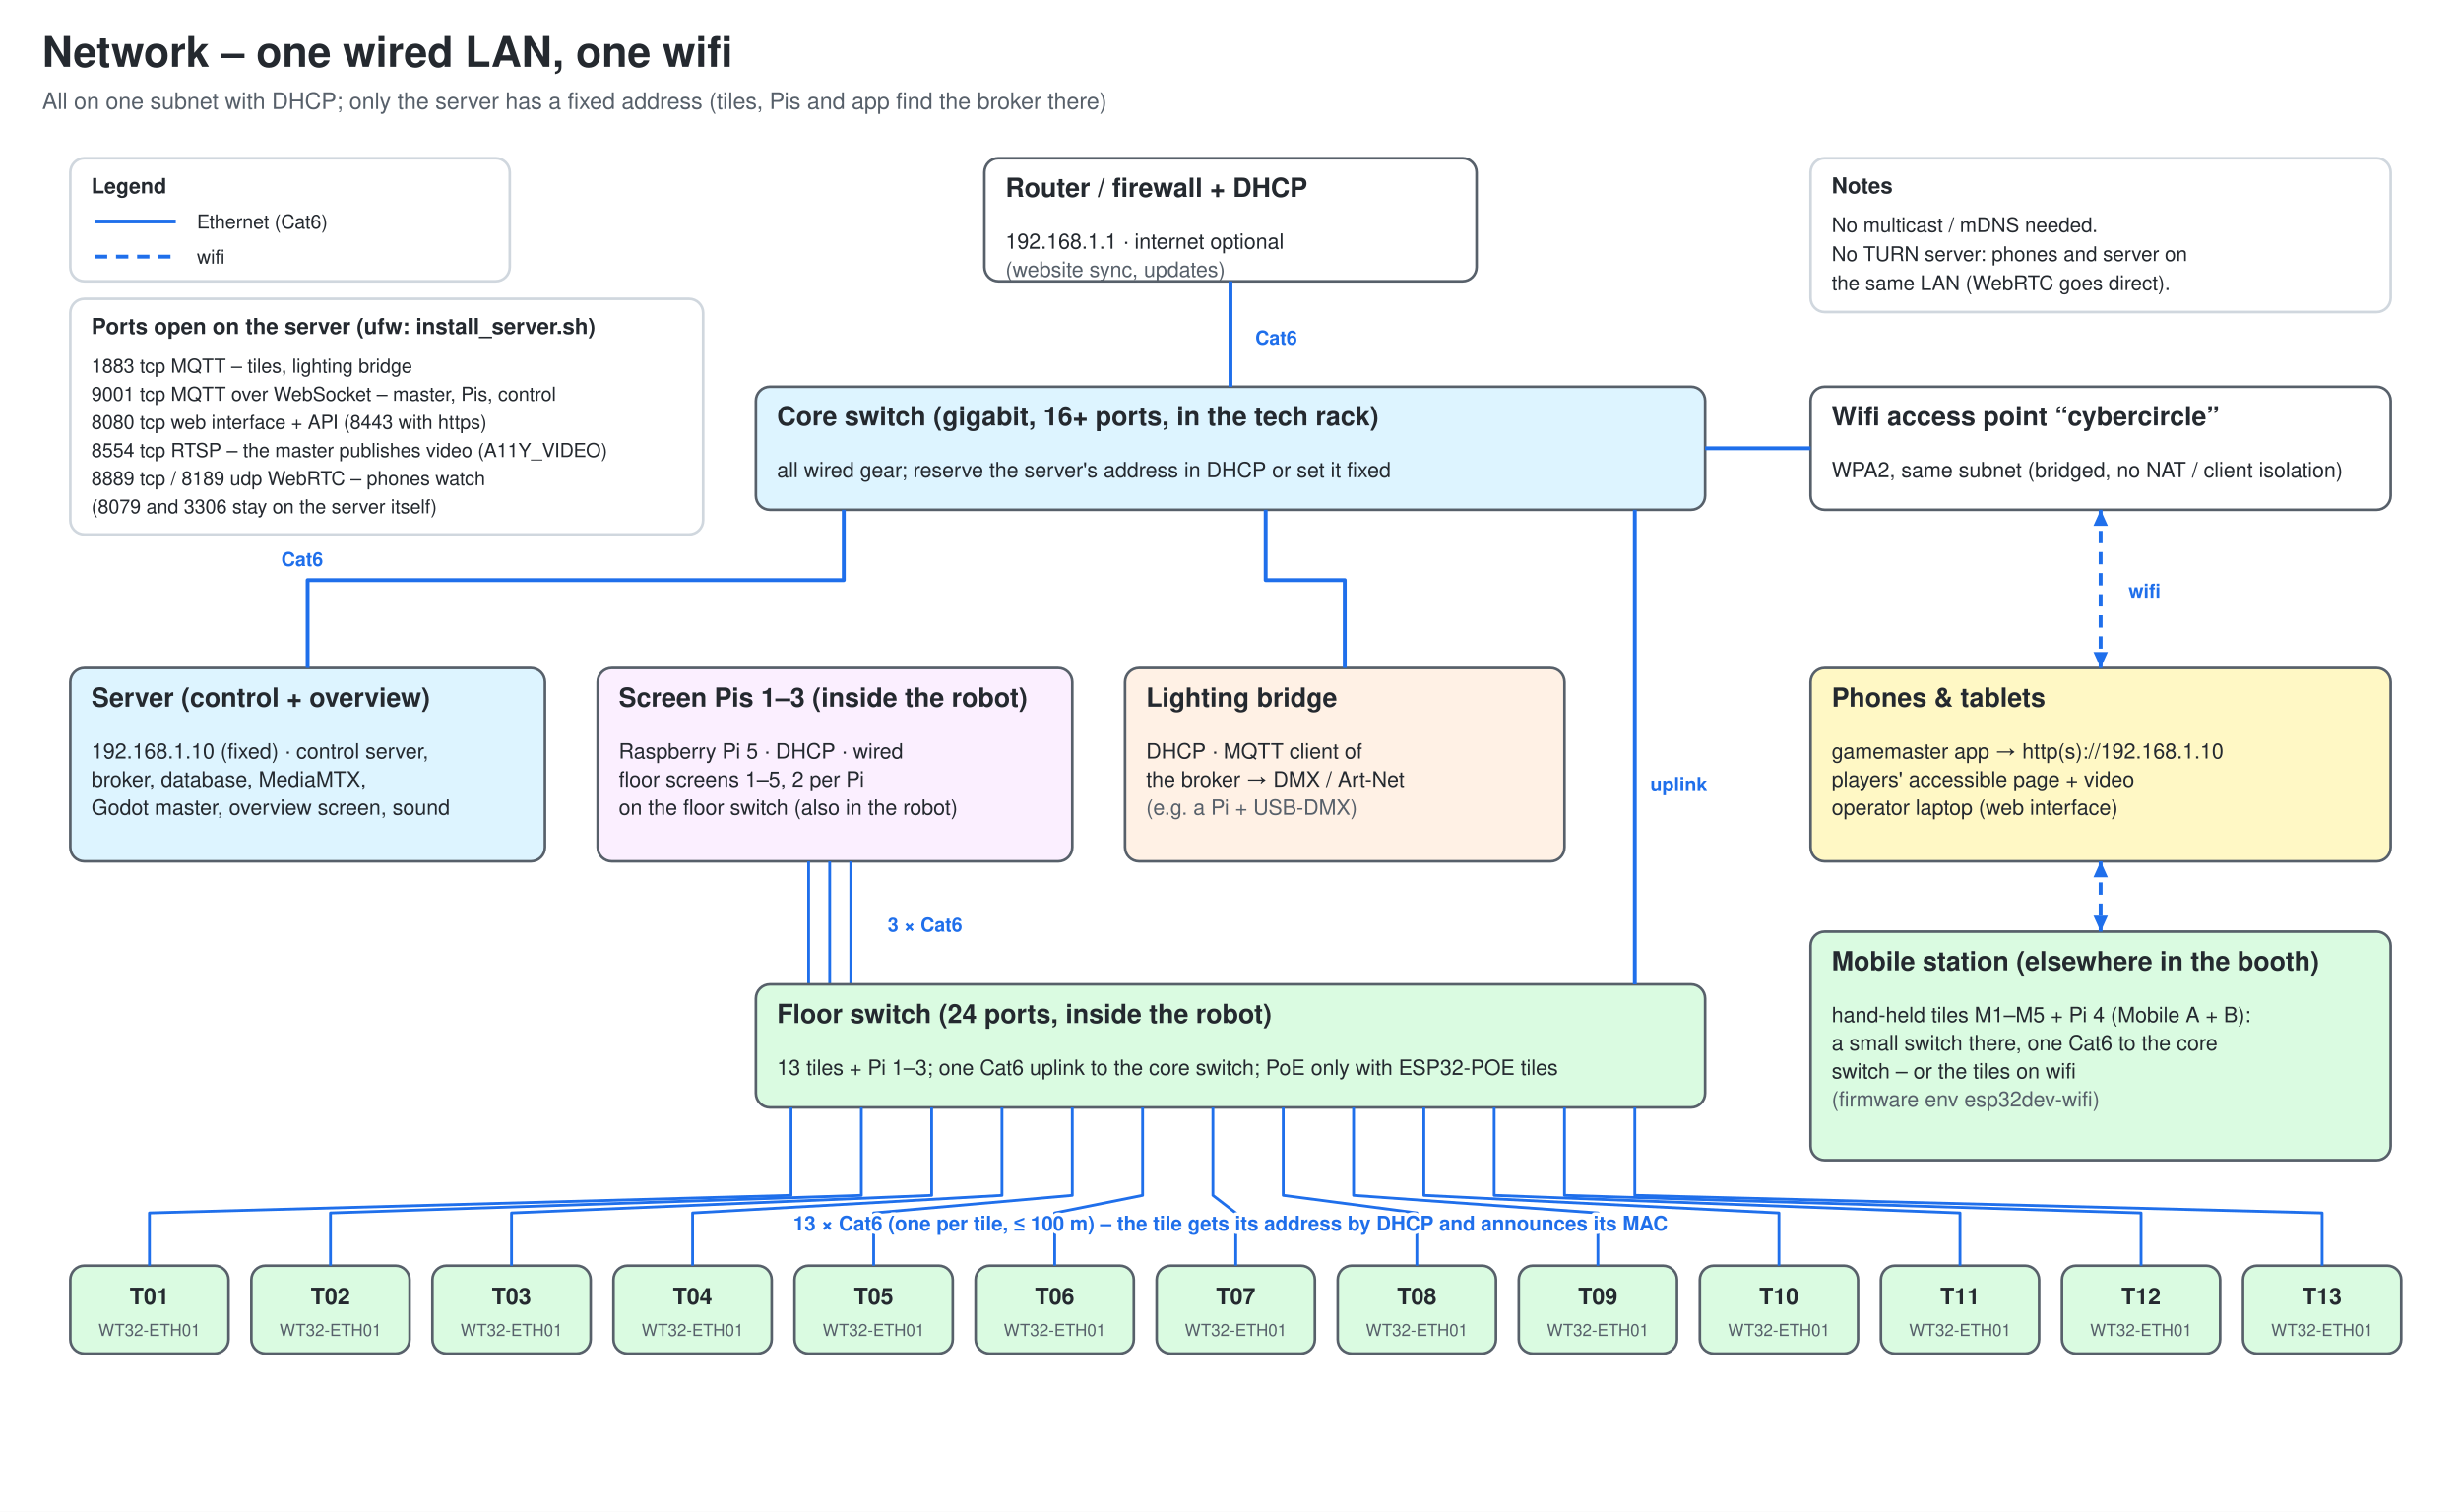
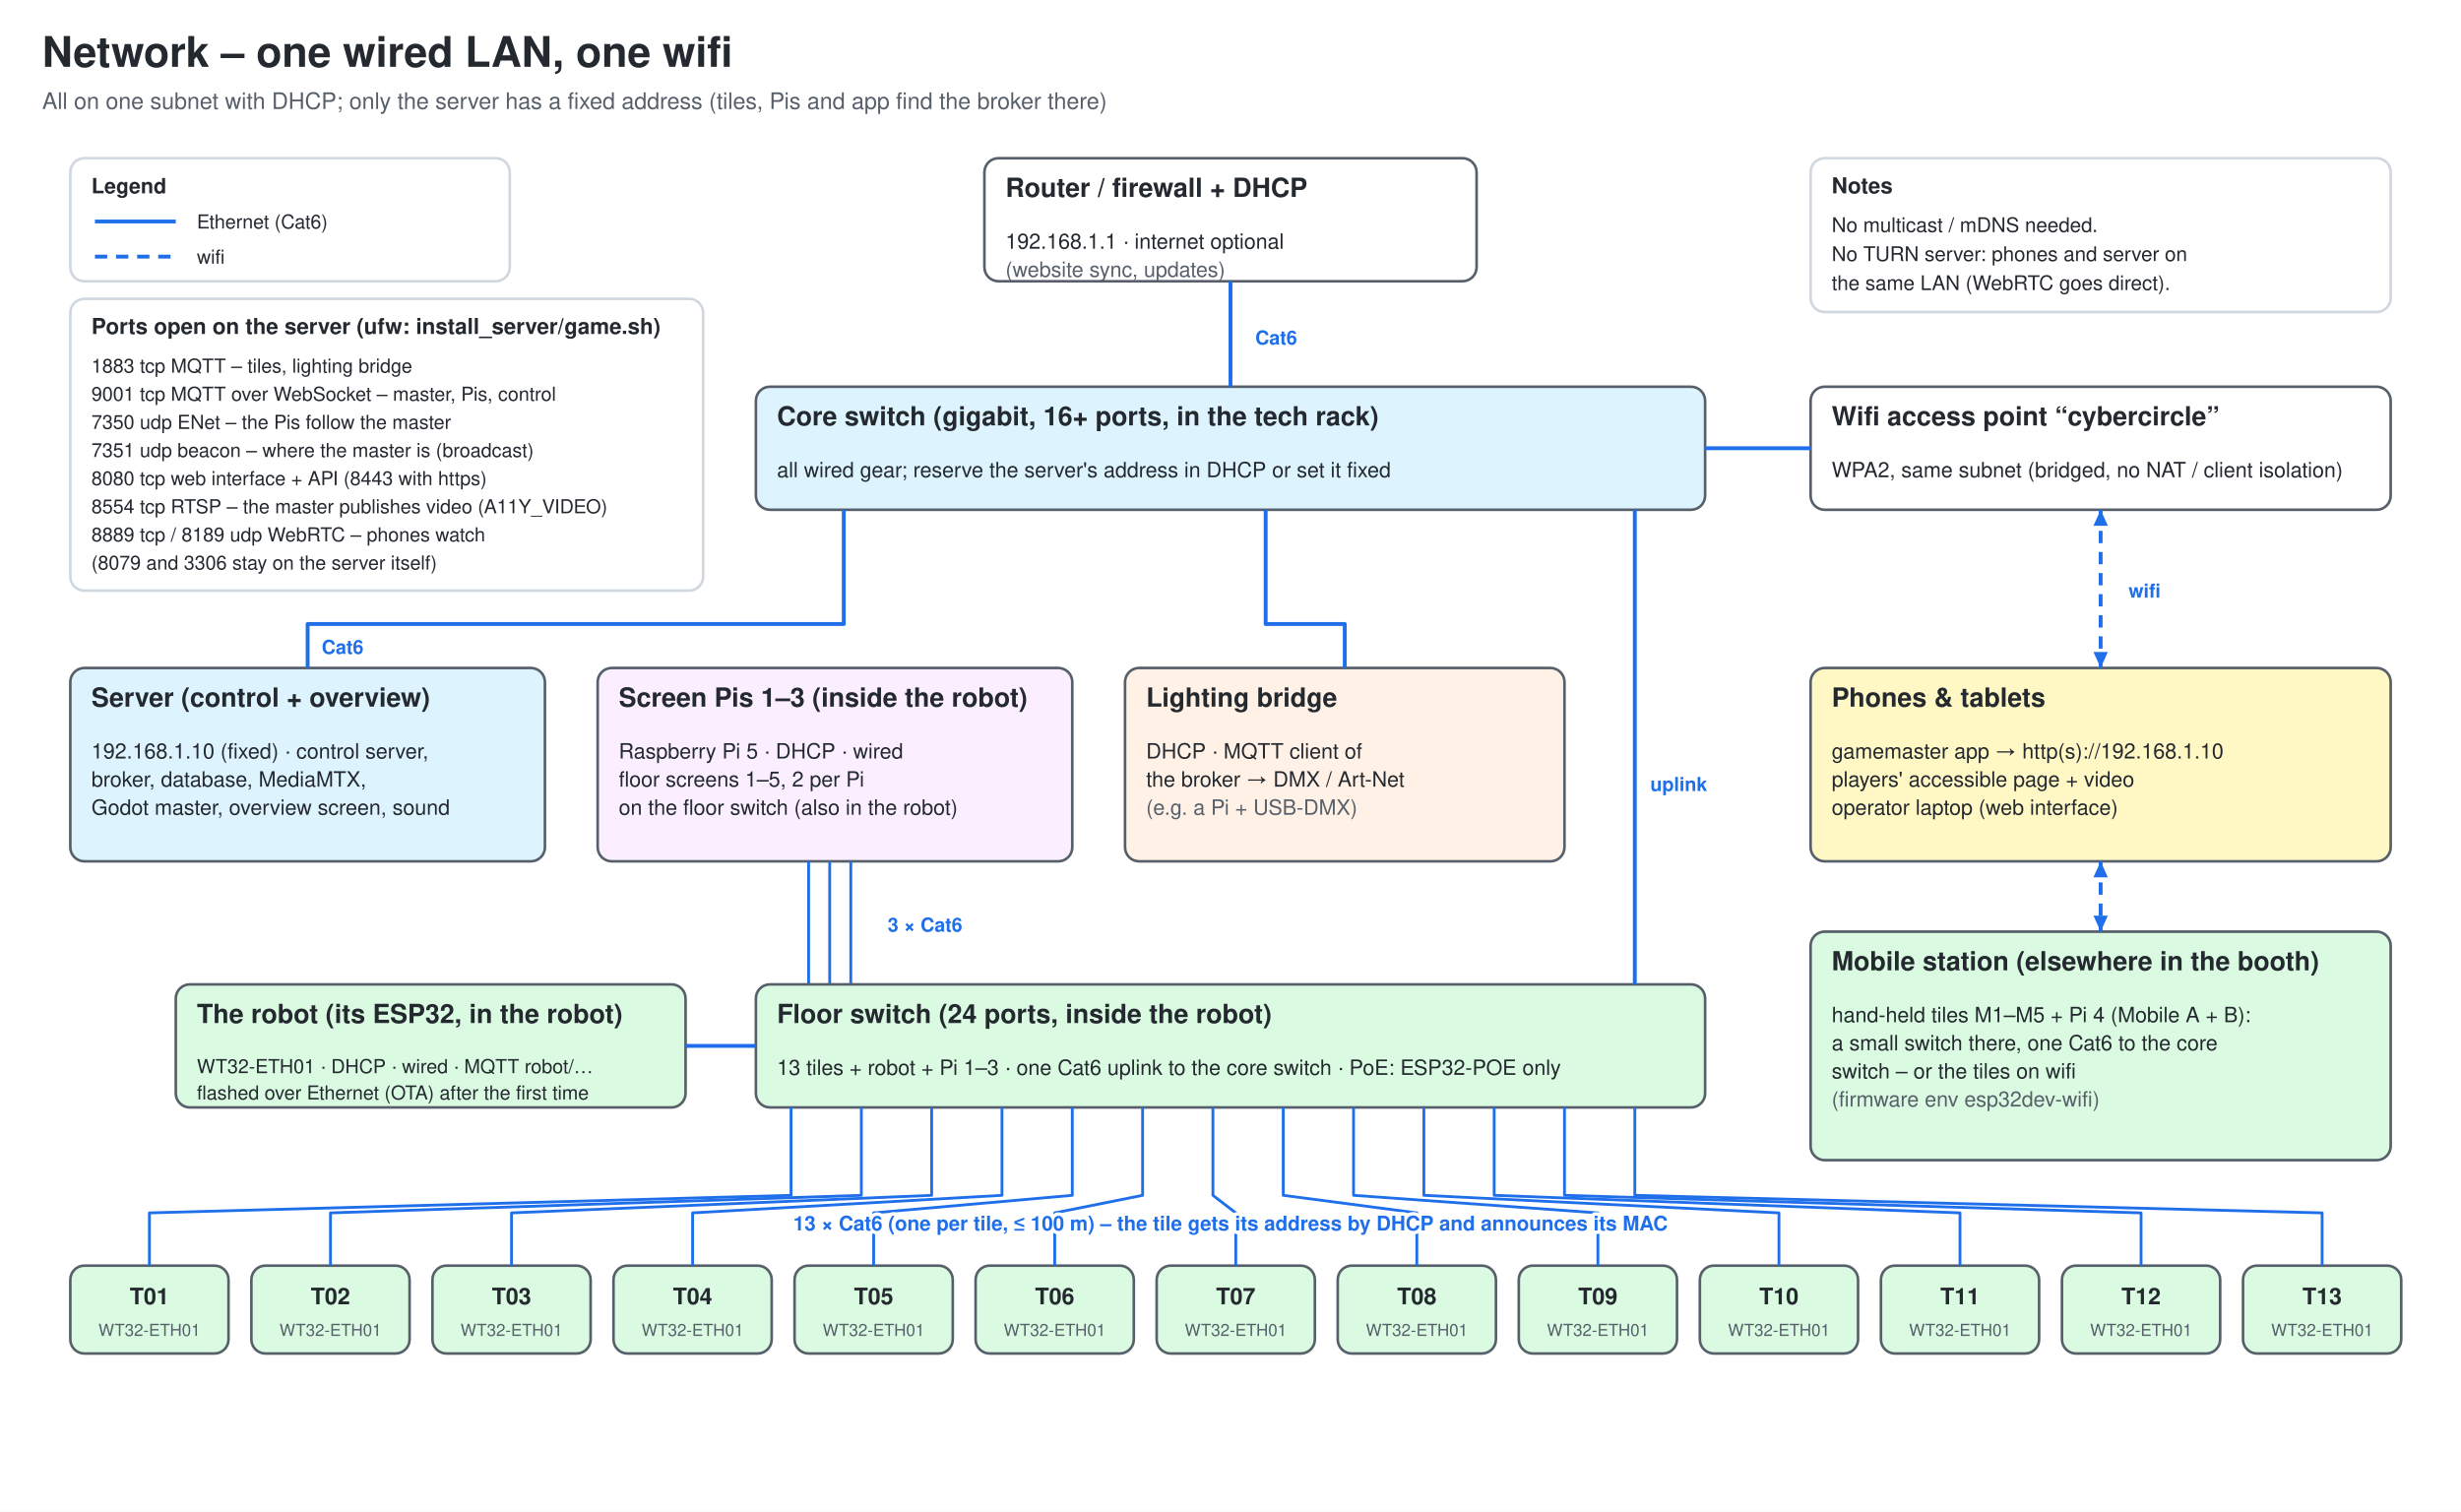
<svg xmlns="http://www.w3.org/2000/svg" width="1400" height="860" viewBox="0 0 1400 860" font-family="Helvetica, Arial, sans-serif">
  <rect width="100%" height="100%" fill="#ffffff" />
  <text x="24" y="38" font-size="24" text-anchor="start" font-weight="700" fill="#24292f">Network – one wired LAN, one wifi</text>
  <text x="24" y="62" font-size="13" text-anchor="start" font-weight="400" fill="#57606a">All on one subnet with DHCP; only the server has a fixed address (tiles, Pis and app find the broker there)</text>
  <rect x="560" y="90" width="280" height="70" rx="8" fill="#ffffff" stroke="#57606a" stroke-width="1.5" />
  <text x="572" y="112" font-size="15" text-anchor="start" font-weight="700" fill="#24292f">Router / firewall + DHCP</text>
  <text x="572" y="141.5" font-size="12" text-anchor="start" font-weight="400" fill="#24292f">192.168.1.1 · internet optional</text>
  <text x="572" y="157.5" font-size="12" text-anchor="start" font-weight="400" fill="#57606a">(website sync, updates)</text>
  <rect x="430" y="220" width="540" height="70" rx="8" fill="#ddf4ff" stroke="#57606a" stroke-width="1.5" />
  <text x="442" y="242" font-size="15" text-anchor="start" font-weight="700" fill="#24292f">Core switch  (gigabit, 16+ ports, in the tech rack)</text>
  <text x="442" y="271.5" font-size="12" text-anchor="start" font-weight="400" fill="#24292f">all wired gear; reserve the server's address in DHCP or set it fixed</text>
  <polyline points="700,160 700,220" fill="none" stroke="#1f6feb" stroke-width="2.2" stroke-linejoin="round" />
  <text x="726" y="196" font-size="11" text-anchor="middle" font-weight="600" fill="#1f6feb" stroke="#ffffff" stroke-width="4" stroke-linejoin="round" paint-order="stroke">Cat6</text>
  <rect x="40" y="380" width="270" height="110" rx="8" fill="#ddf4ff" stroke="#57606a" stroke-width="1.5" />
  <text x="52" y="402" font-size="15" text-anchor="start" font-weight="700" fill="#24292f">Server (control + overview)</text>
  <text x="52" y="431.5" font-size="12" text-anchor="start" font-weight="400" fill="#24292f">192.168.1.10 (fixed) · control server,</text>
  <text x="52" y="447.5" font-size="12" text-anchor="start" font-weight="400" fill="#24292f">broker, database, MediaMTX,</text>
  <text x="52" y="463.5" font-size="12" text-anchor="start" font-weight="400" fill="#24292f">Godot master, overview screen, sound</text>
  <rect x="340" y="380" width="270" height="110" rx="8" fill="#fbefff" stroke="#57606a" stroke-width="1.5" />
  <text x="352" y="402" font-size="15" text-anchor="start" font-weight="700" fill="#24292f">Screen Pis 1–3  (inside the robot)</text>
  <text x="352" y="431.5" font-size="12" text-anchor="start" font-weight="400" fill="#24292f">Raspberry Pi 5 · DHCP · wired</text>
  <text x="352" y="447.5" font-size="12" text-anchor="start" font-weight="400" fill="#24292f">floor screens 1–5, 2 per Pi</text>
  <text x="352" y="463.5" font-size="12" text-anchor="start" font-weight="400" fill="#24292f">on the floor switch (also in the robot)</text>
  <rect x="640" y="380" width="250" height="110" rx="8" fill="#fff1e5" stroke="#57606a" stroke-width="1.5" />
  <text x="652" y="402" font-size="15" text-anchor="start" font-weight="700" fill="#24292f">Lighting bridge</text>
  <text x="652" y="431.5" font-size="12" text-anchor="start" font-weight="400" fill="#24292f">DHCP · MQTT client of</text>
  <text x="652" y="447.5" font-size="12" text-anchor="start" font-weight="400" fill="#24292f">the broker → DMX / Art-Net</text>
  <text x="652" y="463.5" font-size="12" text-anchor="start" font-weight="400" fill="#57606a">(e.g. a Pi + USB-DMX)</text>
-   <polyline points="175,380 175,330 480,330 480,290" fill="none" stroke="#1f6feb" stroke-width="2.2" stroke-linejoin="round" />
-   <polyline points="765,380 765,330 720,330 720,290" fill="none" stroke="#1f6feb" stroke-width="2.2" stroke-linejoin="round" />
+   <polyline points="175,380 175,355 480,355 480,290" fill="none" stroke="#1f6feb" stroke-width="2.2" stroke-linejoin="round" />
+   <polyline points="765,380 765,355 720,355 720,290" fill="none" stroke="#1f6feb" stroke-width="2.2" stroke-linejoin="round" />
  <polyline points="460,490 460,560" fill="none" stroke="#1f6feb" stroke-width="1.6" stroke-linejoin="round" />
  <polyline points="472,490 472,560" fill="none" stroke="#1f6feb" stroke-width="1.6" stroke-linejoin="round" />
  <polyline points="484,490 484,560" fill="none" stroke="#1f6feb" stroke-width="1.6" stroke-linejoin="round" />
-   <text x="160" y="322" font-size="11" text-anchor="start" font-weight="700" fill="#1f6feb" stroke="#ffffff" stroke-width="4" stroke-linejoin="round" paint-order="stroke">Cat6</text>
+   <text x="183" y="372" font-size="11" text-anchor="start" font-weight="700" fill="#1f6feb" stroke="#ffffff" stroke-width="4" stroke-linejoin="round" paint-order="stroke">Cat6</text>
  <text x="505" y="530" font-size="11" text-anchor="start" font-weight="700" fill="#1f6feb" stroke="#ffffff" stroke-width="4" stroke-linejoin="round" paint-order="stroke">3 × Cat6</text>
  <rect x="1030" y="220" width="330" height="70" rx="8" fill="#ffffff" stroke="#57606a" stroke-width="1.5" />
  <text x="1042" y="242" font-size="15" text-anchor="start" font-weight="700" fill="#24292f">Wifi access point  “cybercircle”</text>
  <text x="1042" y="271.5" font-size="12" text-anchor="start" font-weight="400" fill="#24292f">WPA2, same subnet (bridged, no NAT / client isolation)</text>
  <polyline points="970,255 1030,255" fill="none" stroke="#1f6feb" stroke-width="2.2" stroke-linejoin="round" />
  <rect x="1030" y="380" width="330" height="110" rx="8" fill="#fff8c5" stroke="#57606a" stroke-width="1.5" />
  <text x="1042" y="402" font-size="15" text-anchor="start" font-weight="700" fill="#24292f">Phones &amp; tablets</text>
  <text x="1042" y="431.5" font-size="12" text-anchor="start" font-weight="400" fill="#24292f">gamemaster app → http(s)://192.168.1.10</text>
  <text x="1042" y="447.5" font-size="12" text-anchor="start" font-weight="400" fill="#24292f">players' accessible page + video</text>
  <text x="1042" y="463.5" font-size="12" text-anchor="start" font-weight="400" fill="#24292f">operator laptop (web interface)</text>
  <polyline points="1195,290 1195,380" fill="none" stroke="#1f6feb" stroke-width="2.2" stroke-linejoin="round" stroke-dasharray="7 5" />
  <polygon points="1195.0,380.0 1190.9,370.9 1199.1,370.9" fill="#1f6feb" />
  <polygon points="1195.0,290.0 1199.1,299.1 1190.9,299.1" fill="#1f6feb" />
  <text x="1220" y="340" font-size="11" text-anchor="middle" font-weight="600" fill="#1f6feb" stroke="#ffffff" stroke-width="4" stroke-linejoin="round" paint-order="stroke">wifi</text>
  <rect x="430" y="560" width="540" height="70" rx="8" fill="#dafbe1" stroke="#57606a" stroke-width="1.5" />
  <text x="442" y="582" font-size="15" text-anchor="start" font-weight="700" fill="#24292f">Floor switch  (24 ports, inside the robot)</text>
-   <text x="442" y="611.5" font-size="12" text-anchor="start" font-weight="400" fill="#24292f">13 tiles + Pi 1–3; one Cat6 uplink to the core switch; PoE only with ESP32-POE tiles</text>
+   <text x="442" y="611.5" font-size="12" text-anchor="start" font-weight="400" fill="#24292f">13 tiles + robot + Pi 1–3 · one Cat6 uplink to the core switch · PoE: ESP32-POE only</text>
+   <rect x="100" y="560" width="290" height="70" rx="8" fill="#dafbe1" stroke="#57606a" stroke-width="1.5" />
+   <text x="112" y="582" font-size="15" text-anchor="start" font-weight="700" fill="#24292f">The robot  (its ESP32, in the robot)</text>
+   <text x="112" y="610.5" font-size="11" text-anchor="start" font-weight="400" fill="#24292f">WT32-ETH01 · DHCP · wired · MQTT robot/…</text>
+   <text x="112" y="625.5" font-size="11" text-anchor="start" font-weight="400" fill="#24292f">flashed over Ethernet (OTA) after the first time</text>
+   <polyline points="390,595 430,595" fill="none" stroke="#1f6feb" stroke-width="2.2" stroke-linejoin="round" />
  <polyline points="930,290 930,560" fill="none" stroke="#1f6feb" stroke-width="2.2" stroke-linejoin="round" />
  <text x="955" y="450" font-size="11" text-anchor="middle" font-weight="600" fill="#1f6feb" stroke="#ffffff" stroke-width="4" stroke-linejoin="round" paint-order="stroke">uplink</text>
  <rect x="40" y="720" width="90" height="50" rx="8" fill="#dafbe1" stroke="#57606a" stroke-width="1.5" />
  <text x="85" y="742" font-size="13" text-anchor="middle" font-weight="700" fill="#24292f">T01</text>
  <text x="85" y="760" font-size="9.5" text-anchor="middle" font-weight="400" fill="#57606a">WT32-ETH01</text>
  <polyline points="450,630 450,680 85,690 85,720" fill="none" stroke="#1f6feb" stroke-width="1.6" stroke-linejoin="round" />
  <rect x="143" y="720" width="90" height="50" rx="8" fill="#dafbe1" stroke="#57606a" stroke-width="1.5" />
  <text x="188" y="742" font-size="13" text-anchor="middle" font-weight="700" fill="#24292f">T02</text>
  <text x="188" y="760" font-size="9.5" text-anchor="middle" font-weight="400" fill="#57606a">WT32-ETH01</text>
  <polyline points="490,630 490,680 188,690 188,720" fill="none" stroke="#1f6feb" stroke-width="1.6" stroke-linejoin="round" />
  <rect x="246" y="720" width="90" height="50" rx="8" fill="#dafbe1" stroke="#57606a" stroke-width="1.5" />
  <text x="291" y="742" font-size="13" text-anchor="middle" font-weight="700" fill="#24292f">T03</text>
  <text x="291" y="760" font-size="9.5" text-anchor="middle" font-weight="400" fill="#57606a">WT32-ETH01</text>
  <polyline points="530,630 530,680 291,690 291,720" fill="none" stroke="#1f6feb" stroke-width="1.6" stroke-linejoin="round" />
  <rect x="349" y="720" width="90" height="50" rx="8" fill="#dafbe1" stroke="#57606a" stroke-width="1.5" />
  <text x="394" y="742" font-size="13" text-anchor="middle" font-weight="700" fill="#24292f">T04</text>
  <text x="394" y="760" font-size="9.5" text-anchor="middle" font-weight="400" fill="#57606a">WT32-ETH01</text>
  <polyline points="570,630 570,680 394,690 394,720" fill="none" stroke="#1f6feb" stroke-width="1.6" stroke-linejoin="round" />
  <rect x="452" y="720" width="90" height="50" rx="8" fill="#dafbe1" stroke="#57606a" stroke-width="1.5" />
  <text x="497" y="742" font-size="13" text-anchor="middle" font-weight="700" fill="#24292f">T05</text>
  <text x="497" y="760" font-size="9.5" text-anchor="middle" font-weight="400" fill="#57606a">WT32-ETH01</text>
  <polyline points="610,630 610,680 497,690 497,720" fill="none" stroke="#1f6feb" stroke-width="1.6" stroke-linejoin="round" />
  <rect x="555" y="720" width="90" height="50" rx="8" fill="#dafbe1" stroke="#57606a" stroke-width="1.5" />
  <text x="600" y="742" font-size="13" text-anchor="middle" font-weight="700" fill="#24292f">T06</text>
  <text x="600" y="760" font-size="9.5" text-anchor="middle" font-weight="400" fill="#57606a">WT32-ETH01</text>
  <polyline points="650,630 650,680 600,690 600,720" fill="none" stroke="#1f6feb" stroke-width="1.6" stroke-linejoin="round" />
  <rect x="658" y="720" width="90" height="50" rx="8" fill="#dafbe1" stroke="#57606a" stroke-width="1.5" />
  <text x="703" y="742" font-size="13" text-anchor="middle" font-weight="700" fill="#24292f">T07</text>
  <text x="703" y="760" font-size="9.5" text-anchor="middle" font-weight="400" fill="#57606a">WT32-ETH01</text>
  <polyline points="690,630 690,680 703,690 703,720" fill="none" stroke="#1f6feb" stroke-width="1.6" stroke-linejoin="round" />
  <rect x="761" y="720" width="90" height="50" rx="8" fill="#dafbe1" stroke="#57606a" stroke-width="1.5" />
  <text x="806" y="742" font-size="13" text-anchor="middle" font-weight="700" fill="#24292f">T08</text>
  <text x="806" y="760" font-size="9.5" text-anchor="middle" font-weight="400" fill="#57606a">WT32-ETH01</text>
  <polyline points="730,630 730,680 806,690 806,720" fill="none" stroke="#1f6feb" stroke-width="1.6" stroke-linejoin="round" />
  <rect x="864" y="720" width="90" height="50" rx="8" fill="#dafbe1" stroke="#57606a" stroke-width="1.5" />
  <text x="909" y="742" font-size="13" text-anchor="middle" font-weight="700" fill="#24292f">T09</text>
  <text x="909" y="760" font-size="9.5" text-anchor="middle" font-weight="400" fill="#57606a">WT32-ETH01</text>
  <polyline points="770,630 770,680 909,690 909,720" fill="none" stroke="#1f6feb" stroke-width="1.6" stroke-linejoin="round" />
  <rect x="967" y="720" width="90" height="50" rx="8" fill="#dafbe1" stroke="#57606a" stroke-width="1.5" />
  <text x="1012" y="742" font-size="13" text-anchor="middle" font-weight="700" fill="#24292f">T10</text>
  <text x="1012" y="760" font-size="9.5" text-anchor="middle" font-weight="400" fill="#57606a">WT32-ETH01</text>
  <polyline points="810,630 810,680 1012,690 1012,720" fill="none" stroke="#1f6feb" stroke-width="1.6" stroke-linejoin="round" />
  <rect x="1070" y="720" width="90" height="50" rx="8" fill="#dafbe1" stroke="#57606a" stroke-width="1.5" />
  <text x="1115" y="742" font-size="13" text-anchor="middle" font-weight="700" fill="#24292f">T11</text>
  <text x="1115" y="760" font-size="9.5" text-anchor="middle" font-weight="400" fill="#57606a">WT32-ETH01</text>
  <polyline points="850,630 850,680 1115,690 1115,720" fill="none" stroke="#1f6feb" stroke-width="1.6" stroke-linejoin="round" />
  <rect x="1173" y="720" width="90" height="50" rx="8" fill="#dafbe1" stroke="#57606a" stroke-width="1.5" />
  <text x="1218" y="742" font-size="13" text-anchor="middle" font-weight="700" fill="#24292f">T12</text>
  <text x="1218" y="760" font-size="9.5" text-anchor="middle" font-weight="400" fill="#57606a">WT32-ETH01</text>
  <polyline points="890,630 890,680 1218,690 1218,720" fill="none" stroke="#1f6feb" stroke-width="1.6" stroke-linejoin="round" />
  <rect x="1276" y="720" width="90" height="50" rx="8" fill="#dafbe1" stroke="#57606a" stroke-width="1.5" />
  <text x="1321" y="742" font-size="13" text-anchor="middle" font-weight="700" fill="#24292f">T13</text>
  <text x="1321" y="760" font-size="9.5" text-anchor="middle" font-weight="400" fill="#57606a">WT32-ETH01</text>
  <polyline points="930,630 930,680 1321,690 1321,720" fill="none" stroke="#1f6feb" stroke-width="1.6" stroke-linejoin="round" />
  <text x="700" y="700" font-size="11.5" text-anchor="middle" font-weight="600" fill="#1f6feb" stroke="#ffffff" stroke-width="4" stroke-linejoin="round" paint-order="stroke">13 × Cat6 (one per tile, ≤ 100 m) – the tile gets its address by DHCP and announces its MAC</text>
  <rect x="1030" y="530" width="330" height="130" rx="8" fill="#dafbe1" stroke="#57606a" stroke-width="1.5" />
  <text x="1042" y="552" font-size="15" text-anchor="start" font-weight="700" fill="#24292f">Mobile station  (elsewhere in the booth)</text>
  <text x="1042" y="581.5" font-size="12" text-anchor="start" font-weight="400" fill="#24292f">hand-held tiles M1–M5 + Pi 4 (Mobile A + B):</text>
  <text x="1042" y="597.5" font-size="12" text-anchor="start" font-weight="400" fill="#24292f">a small switch there, one Cat6 to the core</text>
  <text x="1042" y="613.5" font-size="12" text-anchor="start" font-weight="400" fill="#24292f">switch – or the tiles on wifi</text>
  <text x="1042" y="629.5" font-size="12" text-anchor="start" font-weight="400" fill="#57606a">(firmware env esp32dev-wifi)</text>
  <polyline points="1195,490 1195,530" fill="none" stroke="#1f6feb" stroke-width="2.2" stroke-linejoin="round" stroke-dasharray="7 5" />
  <polygon points="1195.0,530.0 1190.9,520.9 1199.1,520.9" fill="#1f6feb" />
  <polygon points="1195.0,490.0 1199.1,499.1 1190.9,499.1" fill="#1f6feb" />
  <rect x="40" y="90" width="250" height="70" rx="8" fill="#ffffff" stroke="#d0d7de" stroke-width="1.5" />
  <text x="52" y="110" font-size="12" text-anchor="start" font-weight="700" fill="#24292f">Legend</text>
  <polyline points="54,126 100,126" fill="none" stroke="#1f6feb" stroke-width="2.2" stroke-linejoin="round" />
  <text x="112" y="130" font-size="11" text-anchor="start" font-weight="400" fill="#24292f">Ethernet (Cat6)</text>
  <polyline points="54,146 100,146" fill="none" stroke="#1f6feb" stroke-width="2.2" stroke-linejoin="round" stroke-dasharray="7 5" />
  <text x="112" y="150" font-size="11" text-anchor="start" font-weight="400" fill="#24292f">wifi</text>
-   <rect x="40" y="170" width="360" height="134" rx="8" fill="#ffffff" stroke="#d0d7de" stroke-width="1.5" />
-   <text x="52" y="190" font-size="12.5" text-anchor="start" font-weight="700" fill="#24292f">Ports open on the server (ufw: install_server.sh)</text>
+   <rect x="40" y="170" width="360" height="166" rx="8" fill="#ffffff" stroke="#d0d7de" stroke-width="1.5" />
+   <text x="52" y="190" font-size="12.5" text-anchor="start" font-weight="700" fill="#24292f">Ports open on the server (ufw: install_server/game.sh)</text>
  <text x="52" y="212" font-size="11" text-anchor="start" font-weight="400" fill="#24292f">1883 tcp   MQTT – tiles, lighting bridge</text>
  <text x="52" y="228" font-size="11" text-anchor="start" font-weight="400" fill="#24292f">9001 tcp   MQTT over WebSocket – master, Pis, control</text>
-   <text x="52" y="244" font-size="11" text-anchor="start" font-weight="400" fill="#24292f">8080 tcp   web interface + API (8443 with https)</text>
-   <text x="52" y="260" font-size="11" text-anchor="start" font-weight="400" fill="#24292f">8554 tcp   RTSP – the master publishes video (A11Y_VIDEO)</text>
-   <text x="52" y="276" font-size="11" text-anchor="start" font-weight="400" fill="#24292f">8889 tcp / 8189 udp   WebRTC – phones watch</text>
-   <text x="52" y="292" font-size="11" text-anchor="start" font-weight="400" fill="#24292f">(8079 and 3306 stay on the server itself)</text>
+   <text x="52" y="244" font-size="11" text-anchor="start" font-weight="400" fill="#24292f">7350 udp   ENet – the Pis follow the master</text>
+   <text x="52" y="260" font-size="11" text-anchor="start" font-weight="400" fill="#24292f">7351 udp   beacon – where the master is (broadcast)</text>
+   <text x="52" y="276" font-size="11" text-anchor="start" font-weight="400" fill="#24292f">8080 tcp   web interface + API (8443 with https)</text>
+   <text x="52" y="292" font-size="11" text-anchor="start" font-weight="400" fill="#24292f">8554 tcp   RTSP – the master publishes video (A11Y_VIDEO)</text>
+   <text x="52" y="308" font-size="11" text-anchor="start" font-weight="400" fill="#24292f">8889 tcp / 8189 udp   WebRTC – phones watch</text>
+   <text x="52" y="324" font-size="11" text-anchor="start" font-weight="400" fill="#24292f">(8079 and 3306 stay on the server itself)</text>
  <rect x="1030" y="90" width="330" height="87.5" rx="8" fill="#ffffff" stroke="#d0d7de" stroke-width="1.5" />
  <text x="1042" y="110" font-size="12.5" text-anchor="start" font-weight="700" fill="#24292f">Notes</text>
  <text x="1042" y="132" font-size="11.5" text-anchor="start" font-weight="400" fill="#24292f">No multicast / mDNS needed.</text>
  <text x="1042" y="148.5" font-size="11.5" text-anchor="start" font-weight="400" fill="#24292f">No TURN server: phones and server on</text>
  <text x="1042" y="165.0" font-size="11.5" text-anchor="start" font-weight="400" fill="#24292f">the same LAN (WebRTC goes direct).</text>
</svg>
